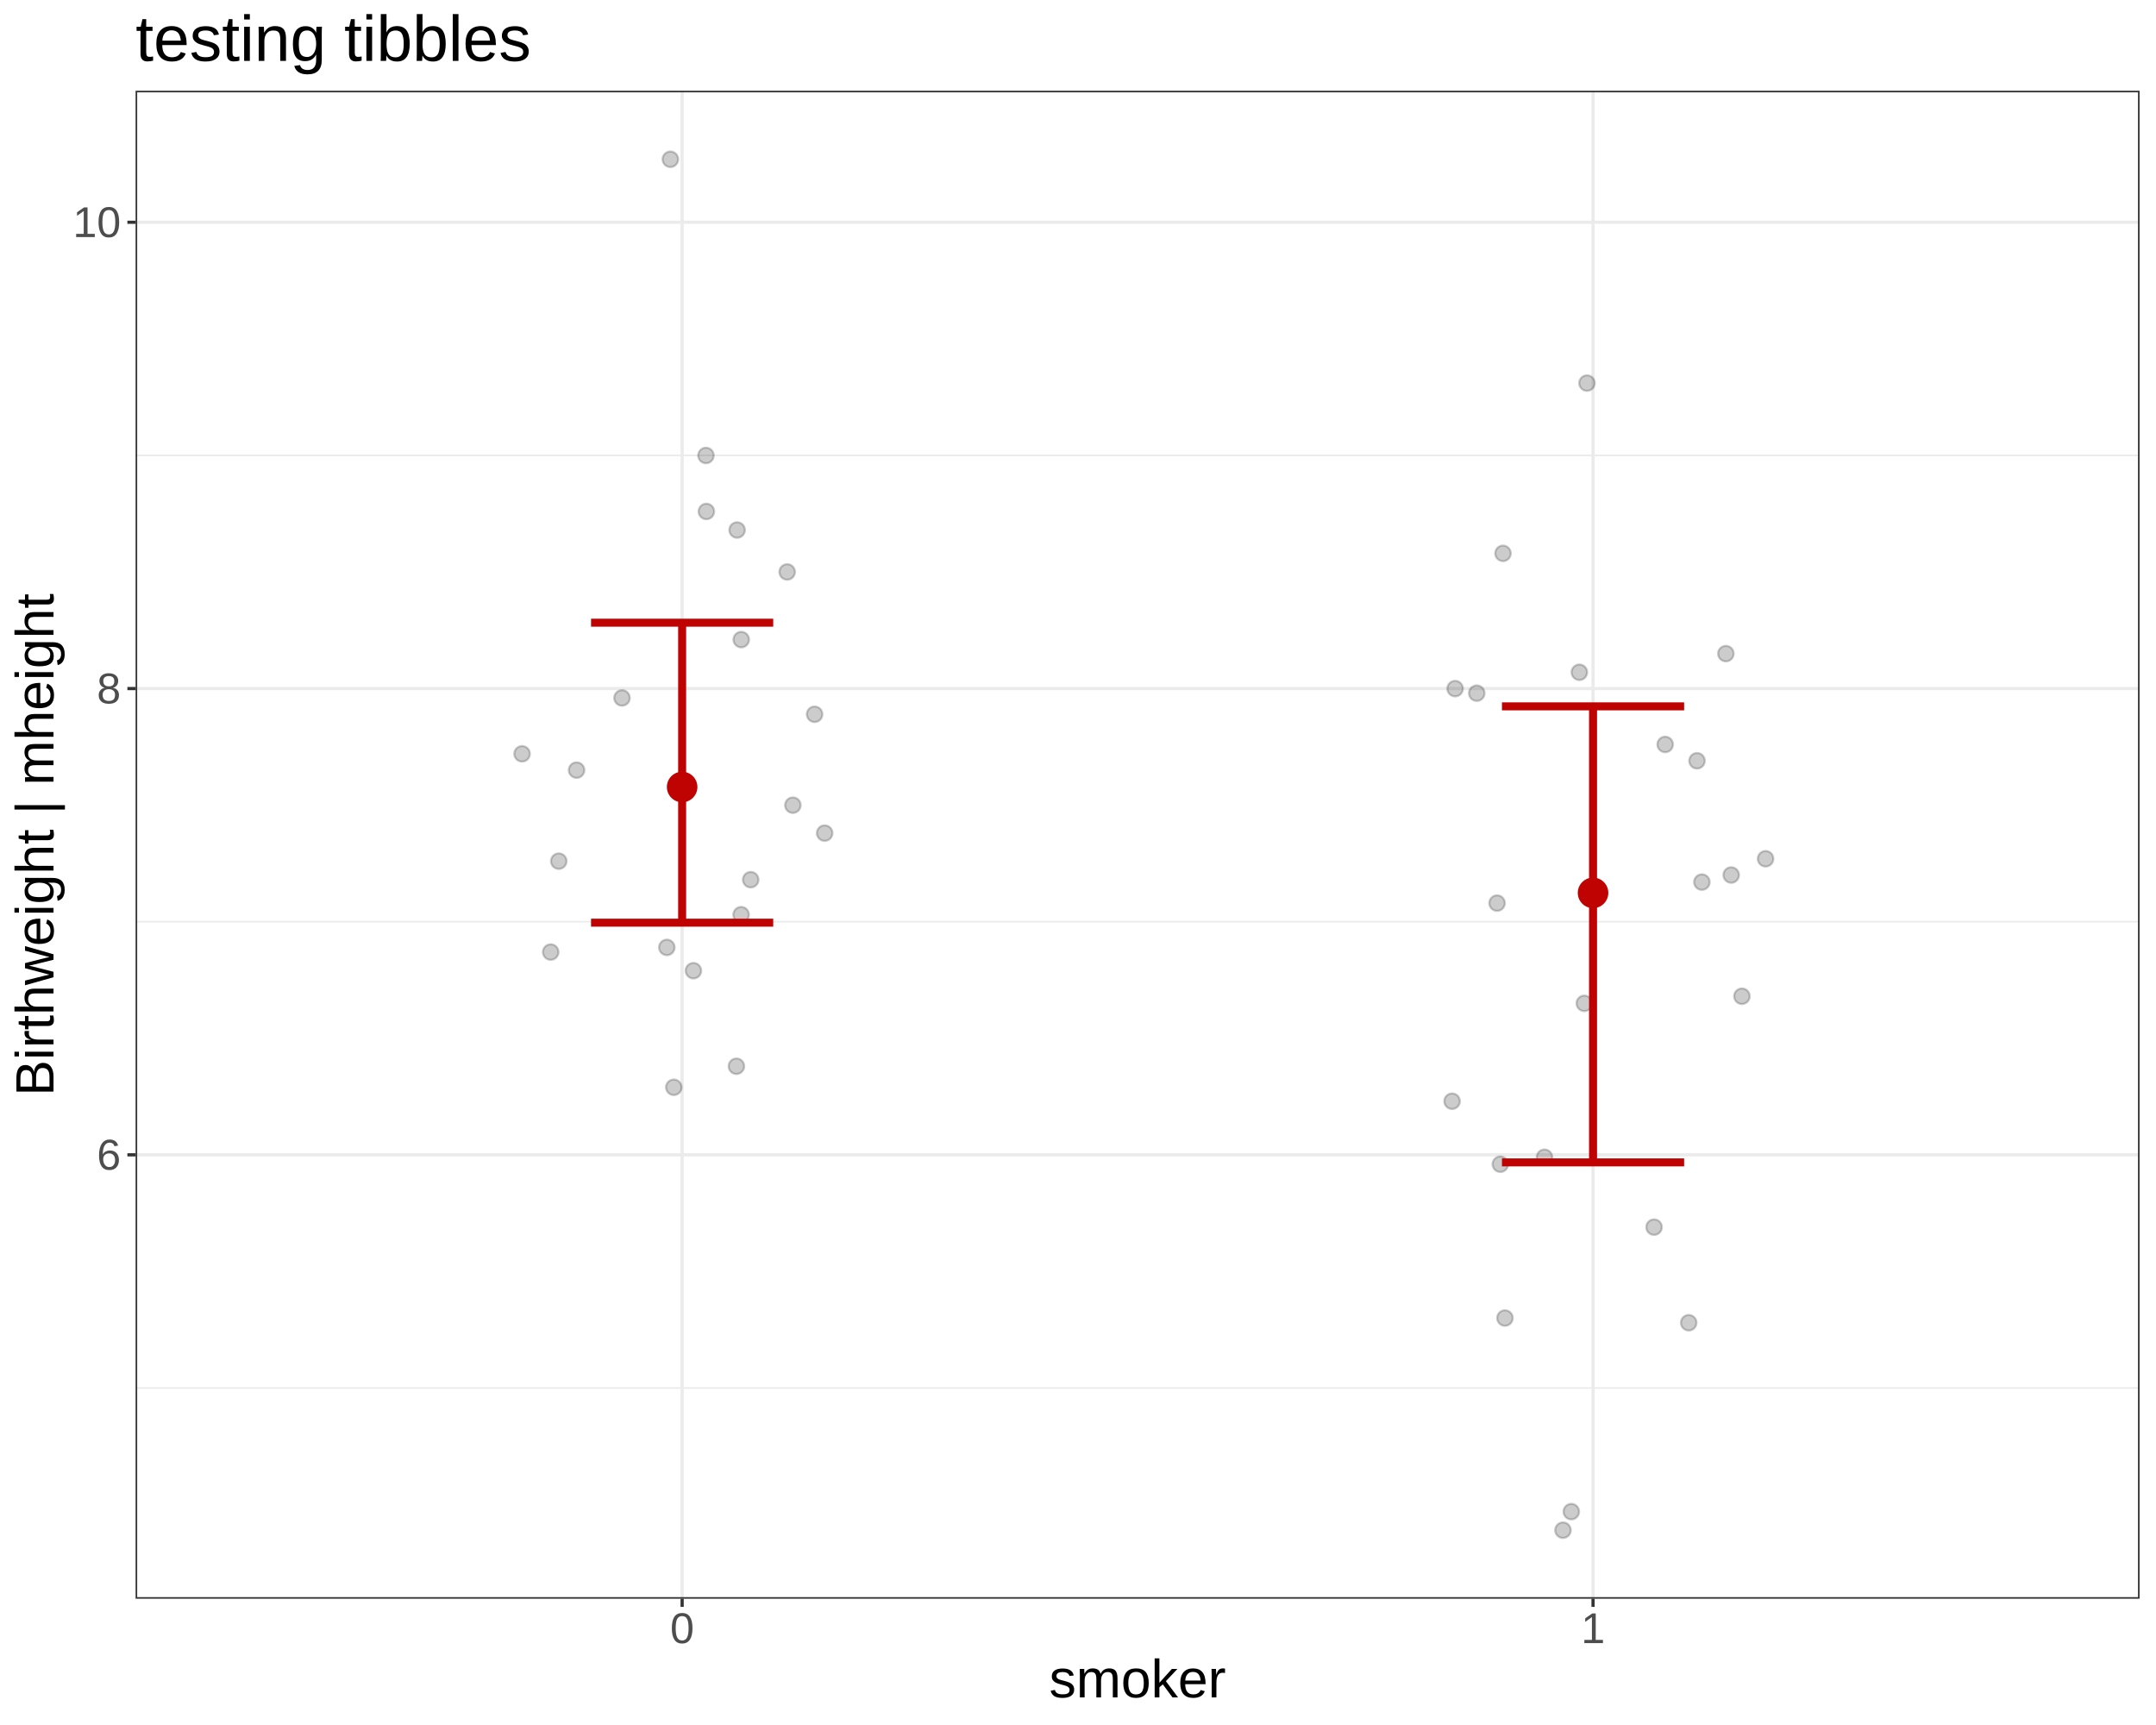
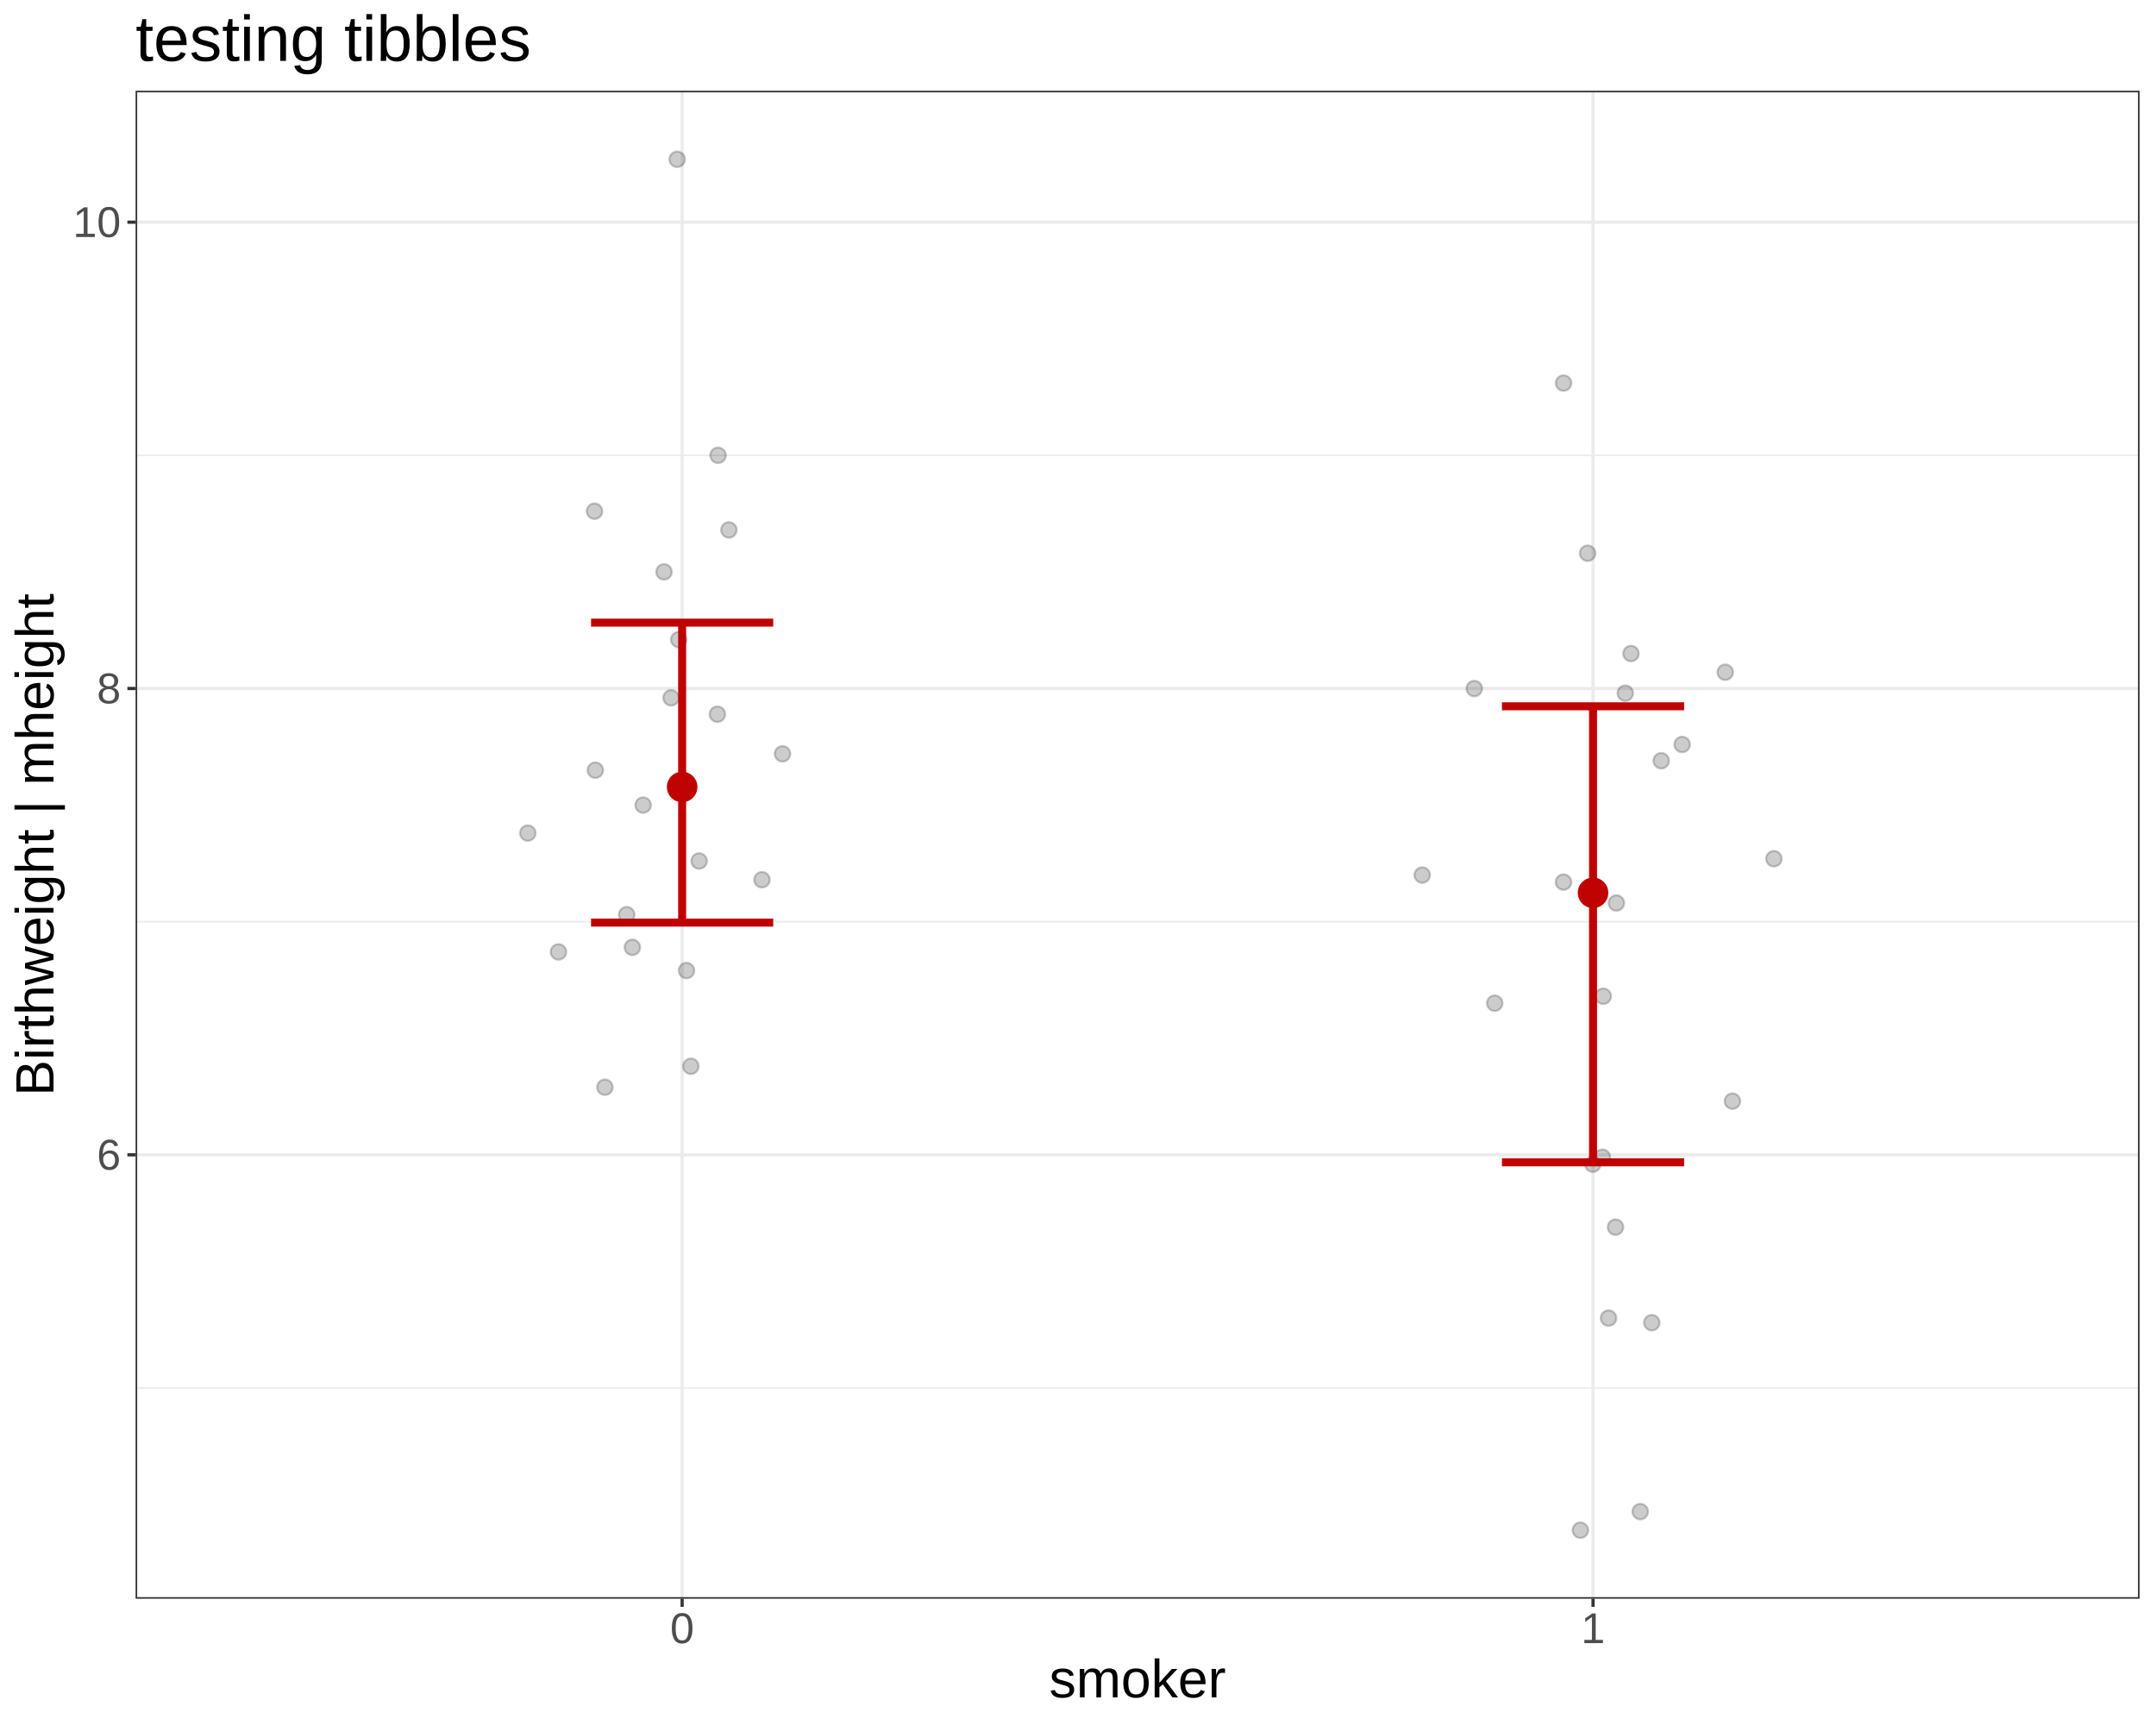
<svg xmlns="http://www.w3.org/2000/svg" viewBox="0 0 720.00 576.00">
  <defs>
    <style type="text/css">
    line, polyline, polygon, path, rect, circle {
      fill: none;
      stroke: #000000;
      stroke-linecap: round;
      stroke-linejoin: round;
      stroke-miterlimit: 10.00;
    }
  </style>
  </defs>
  <rect width="100%" height="100%" style="stroke: none; fill: #FFFFFF;" />
  <rect x="0.00" y="0.00" width="720.00" height="576.00" style="stroke-width: 1.07; stroke: #FFFFFF; fill: #FFFFFF;" />
  <defs>
    <clipPath id="cpNDUuMjh8NzE0LjUyfDUzMy44M3wzMC4zMA==">
      <rect x="45.28" y="30.30" width="669.24" height="503.53" />
    </clipPath>
  </defs>
  <rect x="45.28" y="30.30" width="669.24" height="503.53" style="stroke-width: 1.07; stroke: none; fill: #FFFFFF;" clip-path="url(#cpNDUuMjh8NzE0LjUyfDUzMy44M3wzMC4zMA==)" />
  <polyline points="45.28,463.47 714.52,463.47 " style="stroke-width: 0.53; stroke: #EBEBEB; stroke-linecap: butt;" clip-path="url(#cpNDUuMjh8NzE0LjUyfDUzMy44M3wzMC4zMA==)" />
-   <polyline points="45.28,307.77 714.52,307.77 " style="stroke-width: 0.53; stroke: #EBEBEB; stroke-linecap: butt;" clip-path="url(#cpNDUuMjh8NzE0LjUyfDUzMy44M3wzMC4zMA==)" />
-   <polyline points="45.28,152.07 714.52,152.07 " style="stroke-width: 0.53; stroke: #EBEBEB; stroke-linecap: butt;" clip-path="url(#cpNDUuMjh8NzE0LjUyfDUzMy44M3wzMC4zMA==)" />
-   <polyline points="45.28,385.62 714.52,385.62 " style="stroke-width: 1.07; stroke: #EBEBEB; stroke-linecap: butt;" clip-path="url(#cpNDUuMjh8NzE0LjUyfDUzMy44M3wzMC4zMA==)" />
-   <polyline points="45.28,229.92 714.52,229.92 " style="stroke-width: 1.07; stroke: #EBEBEB; stroke-linecap: butt;" clip-path="url(#cpNDUuMjh8NzE0LjUyfDUzMy44M3wzMC4zMA==)" />
-   <polyline points="45.28,74.22 714.52,74.22 " style="stroke-width: 1.07; stroke: #EBEBEB; stroke-linecap: butt;" clip-path="url(#cpNDUuMjh8NzE0LjUyfDUzMy44M3wzMC4zMA==)" />
+   <polyline points="45.28,307.76 714.52,307.76 " style="stroke-width: 0.53; stroke: #EBEBEB; stroke-linecap: butt;" clip-path="url(#cpNDUuMjh8NzE0LjUyfDUzMy44M3wzMC4zMA==)" />
+   <polyline points="45.28,152.04 714.52,152.04 " style="stroke-width: 0.53; stroke: #EBEBEB; stroke-linecap: butt;" clip-path="url(#cpNDUuMjh8NzE0LjUyfDUzMy44M3wzMC4zMA==)" />
+   <polyline points="45.28,385.61 714.52,385.61 " style="stroke-width: 1.07; stroke: #EBEBEB; stroke-linecap: butt;" clip-path="url(#cpNDUuMjh8NzE0LjUyfDUzMy44M3wzMC4zMA==)" />
+   <polyline points="45.28,229.90 714.52,229.90 " style="stroke-width: 1.07; stroke: #EBEBEB; stroke-linecap: butt;" clip-path="url(#cpNDUuMjh8NzE0LjUyfDUzMy44M3wzMC4zMA==)" />
+   <polyline points="45.28,74.19 714.52,74.19 " style="stroke-width: 1.07; stroke: #EBEBEB; stroke-linecap: butt;" clip-path="url(#cpNDUuMjh8NzE0LjUyfDUzMy44M3wzMC4zMA==)" />
  <polyline points="227.80,533.83 227.80,30.30 " style="stroke-width: 1.07; stroke: #EBEBEB; stroke-linecap: butt;" clip-path="url(#cpNDUuMjh8NzE0LjUyfDUzMy44M3wzMC4zMA==)" />
  <polyline points="532.00,533.83 532.00,30.30 " style="stroke-width: 1.07; stroke: #EBEBEB; stroke-linecap: butt;" clip-path="url(#cpNDUuMjh8NzE0LjUyfDUzMy44M3wzMC4zMA==)" />
-   <circle cx="247.50" cy="305.43" r="1.95pt" style="stroke-width: 0.71; stroke: #000000; stroke-opacity: 0.20; fill: #000000; fill-opacity: 0.20;" clip-path="url(#cpNDUuMjh8NzE0LjUyfDUzMy44M3wzMC4zMA==)" />
-   <circle cx="524.74" cy="504.75" r="1.95pt" style="stroke-width: 0.71; stroke: #000000; stroke-opacity: 0.20; fill: #000000; fill-opacity: 0.20;" clip-path="url(#cpNDUuMjh8NzE0LjUyfDUzMy44M3wzMC4zMA==)" />
-   <circle cx="225.02" cy="363.06" r="1.95pt" style="stroke-width: 0.71; stroke: #000000; stroke-opacity: 0.20; fill: #000000; fill-opacity: 0.20;" clip-path="url(#cpNDUuMjh8NzE0LjUyfDUzMy44M3wzMC4zMA==)" />
-   <circle cx="521.96" cy="510.95" r="1.95pt" style="stroke-width: 0.71; stroke: #000000; stroke-opacity: 0.20; fill: #000000; fill-opacity: 0.20;" clip-path="url(#cpNDUuMjh8NzE0LjUyfDUzMy44M3wzMC4zMA==)" />
-   <circle cx="502.58" cy="440.11" r="1.95pt" style="stroke-width: 0.71; stroke: #000000; stroke-opacity: 0.20; fill: #000000; fill-opacity: 0.20;" clip-path="url(#cpNDUuMjh8NzE0LjUyfDUzMy44M3wzMC4zMA==)" />
-   <circle cx="186.60" cy="287.55" r="1.95pt" style="stroke-width: 0.71; stroke: #000000; stroke-opacity: 0.20; fill: #000000; fill-opacity: 0.20;" clip-path="url(#cpNDUuMjh8NzE0LjUyfDUzMy44M3wzMC4zMA==)" />
-   <circle cx="563.95" cy="441.68" r="1.95pt" style="stroke-width: 0.71; stroke: #000000; stroke-opacity: 0.20; fill: #000000; fill-opacity: 0.20;" clip-path="url(#cpNDUuMjh8NzE0LjUyfDUzMy44M3wzMC4zMA==)" />
-   <circle cx="515.79" cy="386.42" r="1.95pt" style="stroke-width: 0.71; stroke: #000000; stroke-opacity: 0.20; fill: #000000; fill-opacity: 0.20;" clip-path="url(#cpNDUuMjh8NzE0LjUyfDUzMy44M3wzMC4zMA==)" />
-   <circle cx="207.72" cy="233.05" r="1.95pt" style="stroke-width: 0.71; stroke: #000000; stroke-opacity: 0.20; fill: #000000; fill-opacity: 0.20;" clip-path="url(#cpNDUuMjh8NzE0LjUyfDUzMy44M3wzMC4zMA==)" />
-   <circle cx="264.78" cy="268.86" r="1.95pt" style="stroke-width: 0.71; stroke: #000000; stroke-opacity: 0.20; fill: #000000; fill-opacity: 0.20;" clip-path="url(#cpNDUuMjh8NzE0LjUyfDUzMy44M3wzMC4zMA==)" />
-   <circle cx="246.16" cy="176.98" r="1.95pt" style="stroke-width: 0.71; stroke: #000000; stroke-opacity: 0.20; fill: #000000; fill-opacity: 0.20;" clip-path="url(#cpNDUuMjh8NzE0LjUyfDUzMy44M3wzMC4zMA==)" />
-   <circle cx="250.70" cy="293.74" r="1.95pt" style="stroke-width: 0.71; stroke: #000000; stroke-opacity: 0.20; fill: #000000; fill-opacity: 0.20;" clip-path="url(#cpNDUuMjh8NzE0LjUyfDUzMy44M3wzMC4zMA==)" />
-   <circle cx="581.72" cy="332.66" r="1.95pt" style="stroke-width: 0.71; stroke: #000000; stroke-opacity: 0.20; fill: #000000; fill-opacity: 0.20;" clip-path="url(#cpNDUuMjh8NzE0LjUyfDUzMy44M3wzMC4zMA==)" />
-   <circle cx="589.62" cy="286.75" r="1.95pt" style="stroke-width: 0.71; stroke: #000000; stroke-opacity: 0.20; fill: #000000; fill-opacity: 0.20;" clip-path="url(#cpNDUuMjh8NzE0LjUyfDUzMy44M3wzMC4zMA==)" />
-   <circle cx="183.91" cy="317.91" r="1.95pt" style="stroke-width: 0.71; stroke: #000000; stroke-opacity: 0.20; fill: #000000; fill-opacity: 0.20;" clip-path="url(#cpNDUuMjh8NzE0LjUyfDUzMy44M3wzMC4zMA==)" />
-   <circle cx="245.93" cy="356.03" r="1.95pt" style="stroke-width: 0.71; stroke: #000000; stroke-opacity: 0.20; fill: #000000; fill-opacity: 0.20;" clip-path="url(#cpNDUuMjh8NzE0LjUyfDUzMy44M3wzMC4zMA==)" />
-   <circle cx="556.09" cy="248.58" r="1.95pt" style="stroke-width: 0.71; stroke: #000000; stroke-opacity: 0.20; fill: #000000; fill-opacity: 0.20;" clip-path="url(#cpNDUuMjh8NzE0LjUyfDUzMy44M3wzMC4zMA==)" />
-   <circle cx="485.94" cy="229.94" r="1.95pt" style="stroke-width: 0.71; stroke: #000000; stroke-opacity: 0.20; fill: #000000; fill-opacity: 0.20;" clip-path="url(#cpNDUuMjh8NzE0LjUyfDUzMy44M3wzMC4zMA==)" />
-   <circle cx="501.04" cy="388.75" r="1.95pt" style="stroke-width: 0.71; stroke: #000000; stroke-opacity: 0.20; fill: #000000; fill-opacity: 0.20;" clip-path="url(#cpNDUuMjh8NzE0LjUyfDUzMy44M3wzMC4zMA==)" />
-   <circle cx="484.93" cy="367.71" r="1.95pt" style="stroke-width: 0.71; stroke: #000000; stroke-opacity: 0.20; fill: #000000; fill-opacity: 0.20;" clip-path="url(#cpNDUuMjh8NzE0LjUyfDUzMy44M3wzMC4zMA==)" />
-   <circle cx="529.08" cy="335.03" r="1.95pt" style="stroke-width: 0.71; stroke: #000000; stroke-opacity: 0.20; fill: #000000; fill-opacity: 0.20;" clip-path="url(#cpNDUuMjh8NzE0LjUyfDUzMy44M3wzMC4zMA==)" />
-   <circle cx="235.90" cy="170.78" r="1.95pt" style="stroke-width: 0.71; stroke: #000000; stroke-opacity: 0.20; fill: #000000; fill-opacity: 0.20;" clip-path="url(#cpNDUuMjh8NzE0LjUyfDUzMy44M3wzMC4zMA==)" />
-   <circle cx="235.76" cy="152.09" r="1.95pt" style="stroke-width: 0.71; stroke: #000000; stroke-opacity: 0.20; fill: #000000; fill-opacity: 0.20;" clip-path="url(#cpNDUuMjh8NzE0LjUyfDUzMy44M3wzMC4zMA==)" />
-   <circle cx="231.57" cy="324.13" r="1.95pt" style="stroke-width: 0.71; stroke: #000000; stroke-opacity: 0.20; fill: #000000; fill-opacity: 0.20;" clip-path="url(#cpNDUuMjh8NzE0LjUyfDUzMy44M3wzMC4zMA==)" />
-   <circle cx="222.69" cy="316.35" r="1.95pt" style="stroke-width: 0.71; stroke: #000000; stroke-opacity: 0.20; fill: #000000; fill-opacity: 0.20;" clip-path="url(#cpNDUuMjh8NzE0LjUyfDUzMy44M3wzMC4zMA==)" />
-   <circle cx="578.14" cy="292.18" r="1.95pt" style="stroke-width: 0.71; stroke: #000000; stroke-opacity: 0.20; fill: #000000; fill-opacity: 0.20;" clip-path="url(#cpNDUuMjh8NzE0LjUyfDUzMy44M3wzMC4zMA==)" />
-   <circle cx="493.17" cy="231.46" r="1.95pt" style="stroke-width: 0.71; stroke: #000000; stroke-opacity: 0.20; fill: #000000; fill-opacity: 0.20;" clip-path="url(#cpNDUuMjh8NzE0LjUyfDUzMy44M3wzMC4zMA==)" />
-   <circle cx="576.36" cy="218.25" r="1.95pt" style="stroke-width: 0.71; stroke: #000000; stroke-opacity: 0.20; fill: #000000; fill-opacity: 0.20;" clip-path="url(#cpNDUuMjh8NzE0LjUyfDUzMy44M3wzMC4zMA==)" />
-   <circle cx="566.72" cy="254.04" r="1.95pt" style="stroke-width: 0.71; stroke: #000000; stroke-opacity: 0.20; fill: #000000; fill-opacity: 0.20;" clip-path="url(#cpNDUuMjh8NzE0LjUyfDUzMy44M3wzMC4zMA==)" />
-   <circle cx="552.38" cy="409.76" r="1.95pt" style="stroke-width: 0.71; stroke: #000000; stroke-opacity: 0.20; fill: #000000; fill-opacity: 0.20;" clip-path="url(#cpNDUuMjh8NzE0LjUyfDUzMy44M3wzMC4zMA==)" />
-   <circle cx="262.88" cy="190.98" r="1.95pt" style="stroke-width: 0.71; stroke: #000000; stroke-opacity: 0.20; fill: #000000; fill-opacity: 0.20;" clip-path="url(#cpNDUuMjh8NzE0LjUyfDUzMy44M3wzMC4zMA==)" />
-   <circle cx="192.55" cy="257.15" r="1.95pt" style="stroke-width: 0.71; stroke: #000000; stroke-opacity: 0.20; fill: #000000; fill-opacity: 0.20;" clip-path="url(#cpNDUuMjh8NzE0LjUyfDUzMy44M3wzMC4zMA==)" />
-   <circle cx="275.40" cy="278.19" r="1.95pt" style="stroke-width: 0.71; stroke: #000000; stroke-opacity: 0.20; fill: #000000; fill-opacity: 0.20;" clip-path="url(#cpNDUuMjh8NzE0LjUyfDUzMy44M3wzMC4zMA==)" />
-   <circle cx="527.43" cy="224.48" r="1.95pt" style="stroke-width: 0.71; stroke: #000000; stroke-opacity: 0.20; fill: #000000; fill-opacity: 0.20;" clip-path="url(#cpNDUuMjh8NzE0LjUyfDUzMy44M3wzMC4zMA==)" />
-   <circle cx="499.95" cy="301.56" r="1.95pt" style="stroke-width: 0.71; stroke: #000000; stroke-opacity: 0.20; fill: #000000; fill-opacity: 0.20;" clip-path="url(#cpNDUuMjh8NzE0LjUyfDUzMy44M3wzMC4zMA==)" />
-   <circle cx="568.35" cy="294.54" r="1.95pt" style="stroke-width: 0.71; stroke: #000000; stroke-opacity: 0.20; fill: #000000; fill-opacity: 0.20;" clip-path="url(#cpNDUuMjh8NzE0LjUyfDUzMy44M3wzMC4zMA==)" />
-   <circle cx="529.98" cy="127.92" r="1.95pt" style="stroke-width: 0.71; stroke: #000000; stroke-opacity: 0.20; fill: #000000; fill-opacity: 0.20;" clip-path="url(#cpNDUuMjh8NzE0LjUyfDUzMy44M3wzMC4zMA==)" />
-   <circle cx="174.35" cy="251.71" r="1.95pt" style="stroke-width: 0.71; stroke: #000000; stroke-opacity: 0.20; fill: #000000; fill-opacity: 0.20;" clip-path="url(#cpNDUuMjh8NzE0LjUyfDUzMy44M3wzMC4zMA==)" />
-   <circle cx="272.04" cy="238.51" r="1.95pt" style="stroke-width: 0.71; stroke: #000000; stroke-opacity: 0.20; fill: #000000; fill-opacity: 0.20;" clip-path="url(#cpNDUuMjh8NzE0LjUyfDUzMy44M3wzMC4zMA==)" />
-   <circle cx="223.87" cy="53.19" r="1.95pt" style="stroke-width: 0.71; stroke: #000000; stroke-opacity: 0.20; fill: #000000; fill-opacity: 0.20;" clip-path="url(#cpNDUuMjh8NzE0LjUyfDUzMy44M3wzMC4zMA==)" />
-   <circle cx="501.93" cy="184.77" r="1.95pt" style="stroke-width: 0.71; stroke: #000000; stroke-opacity: 0.20; fill: #000000; fill-opacity: 0.20;" clip-path="url(#cpNDUuMjh8NzE0LjUyfDUzMy44M3wzMC4zMA==)" />
-   <circle cx="247.54" cy="213.57" r="1.95pt" style="stroke-width: 0.71; stroke: #000000; stroke-opacity: 0.20; fill: #000000; fill-opacity: 0.20;" clip-path="url(#cpNDUuMjh8NzE0LjUyfDUzMy44M3wzMC4zMA==)" />
-   <circle cx="227.80" cy="262.79" r="3.56pt" style="stroke-width: 0.71; stroke: #BF0303; fill: #BF0303;" clip-path="url(#cpNDUuMjh8NzE0LjUyfDUzMy44M3wzMC4zMA==)" />
-   <circle cx="532.00" cy="298.14" r="3.56pt" style="stroke-width: 0.71; stroke: #BF0303; fill: #BF0303;" clip-path="url(#cpNDUuMjh8NzE0LjUyfDUzMy44M3wzMC4zMA==)" />
-   <polyline points="197.38,207.92 258.22,207.92 " style="stroke-width: 2.67; stroke: #BF0303; stroke-linecap: butt;" clip-path="url(#cpNDUuMjh8NzE0LjUyfDUzMy44M3wzMC4zMA==)" />
-   <polyline points="227.80,207.92 227.80,308.09 " style="stroke-width: 2.67; stroke: #BF0303; stroke-linecap: butt;" clip-path="url(#cpNDUuMjh8NzE0LjUyfDUzMy44M3wzMC4zMA==)" />
-   <polyline points="197.38,308.09 258.22,308.09 " style="stroke-width: 2.67; stroke: #BF0303; stroke-linecap: butt;" clip-path="url(#cpNDUuMjh8NzE0LjUyfDUzMy44M3wzMC4zMA==)" />
-   <polyline points="501.58,235.86 562.42,235.86 " style="stroke-width: 2.67; stroke: #BF0303; stroke-linecap: butt;" clip-path="url(#cpNDUuMjh8NzE0LjUyfDUzMy44M3wzMC4zMA==)" />
-   <polyline points="532.00,235.86 532.00,388.13 " style="stroke-width: 2.67; stroke: #BF0303; stroke-linecap: butt;" clip-path="url(#cpNDUuMjh8NzE0LjUyfDUzMy44M3wzMC4zMA==)" />
-   <polyline points="501.58,388.13 562.42,388.13 " style="stroke-width: 2.67; stroke: #BF0303; stroke-linecap: butt;" clip-path="url(#cpNDUuMjh8NzE0LjUyfDUzMy44M3wzMC4zMA==)" />
+   <circle cx="209.29" cy="305.41" r="1.95pt" style="stroke-width: 0.71; stroke: #000000; stroke-opacity: 0.20; fill: #000000; fill-opacity: 0.20;" clip-path="url(#cpNDUuMjh8NzE0LjUyfDUzMy44M3wzMC4zMA==)" />
+   <circle cx="547.76" cy="504.74" r="1.95pt" style="stroke-width: 0.71; stroke: #000000; stroke-opacity: 0.20; fill: #000000; fill-opacity: 0.20;" clip-path="url(#cpNDUuMjh8NzE0LjUyfDUzMy44M3wzMC4zMA==)" />
+   <circle cx="202.01" cy="363.04" r="1.95pt" style="stroke-width: 0.71; stroke: #000000; stroke-opacity: 0.20; fill: #000000; fill-opacity: 0.20;" clip-path="url(#cpNDUuMjh8NzE0LjUyfDUzMy44M3wzMC4zMA==)" />
+   <circle cx="527.77" cy="510.95" r="1.95pt" style="stroke-width: 0.71; stroke: #000000; stroke-opacity: 0.20; fill: #000000; fill-opacity: 0.20;" clip-path="url(#cpNDUuMjh8NzE0LjUyfDUzMy44M3wzMC4zMA==)" />
+   <circle cx="537.18" cy="440.13" r="1.95pt" style="stroke-width: 0.71; stroke: #000000; stroke-opacity: 0.20; fill: #000000; fill-opacity: 0.20;" clip-path="url(#cpNDUuMjh8NzE0LjUyfDUzMy44M3wzMC4zMA==)" />
+   <circle cx="233.48" cy="287.50" r="1.95pt" style="stroke-width: 0.71; stroke: #000000; stroke-opacity: 0.20; fill: #000000; fill-opacity: 0.20;" clip-path="url(#cpNDUuMjh8NzE0LjUyfDUzMy44M3wzMC4zMA==)" />
+   <circle cx="551.62" cy="441.66" r="1.95pt" style="stroke-width: 0.71; stroke: #000000; stroke-opacity: 0.20; fill: #000000; fill-opacity: 0.20;" clip-path="url(#cpNDUuMjh8NzE0LjUyfDUzMy44M3wzMC4zMA==)" />
+   <circle cx="535.12" cy="386.41" r="1.95pt" style="stroke-width: 0.71; stroke: #000000; stroke-opacity: 0.20; fill: #000000; fill-opacity: 0.20;" clip-path="url(#cpNDUuMjh8NzE0LjUyfDUzMy44M3wzMC4zMA==)" />
+   <circle cx="224.11" cy="233.01" r="1.95pt" style="stroke-width: 0.71; stroke: #000000; stroke-opacity: 0.20; fill: #000000; fill-opacity: 0.20;" clip-path="url(#cpNDUuMjh8NzE0LjUyfDUzMy44M3wzMC4zMA==)" />
+   <circle cx="214.78" cy="268.83" r="1.95pt" style="stroke-width: 0.71; stroke: #000000; stroke-opacity: 0.20; fill: #000000; fill-opacity: 0.20;" clip-path="url(#cpNDUuMjh8NzE0LjUyfDUzMy44M3wzMC4zMA==)" />
+   <circle cx="243.41" cy="176.95" r="1.95pt" style="stroke-width: 0.71; stroke: #000000; stroke-opacity: 0.20; fill: #000000; fill-opacity: 0.20;" clip-path="url(#cpNDUuMjh8NzE0LjUyfDUzMy44M3wzMC4zMA==)" />
+   <circle cx="254.46" cy="293.76" r="1.95pt" style="stroke-width: 0.71; stroke: #000000; stroke-opacity: 0.20; fill: #000000; fill-opacity: 0.20;" clip-path="url(#cpNDUuMjh8NzE0LjUyfDUzMy44M3wzMC4zMA==)" />
+   <circle cx="535.42" cy="332.66" r="1.95pt" style="stroke-width: 0.71; stroke: #000000; stroke-opacity: 0.20; fill: #000000; fill-opacity: 0.20;" clip-path="url(#cpNDUuMjh8NzE0LjUyfDUzMy44M3wzMC4zMA==)" />
+   <circle cx="592.39" cy="286.74" r="1.95pt" style="stroke-width: 0.71; stroke: #000000; stroke-opacity: 0.20; fill: #000000; fill-opacity: 0.20;" clip-path="url(#cpNDUuMjh8NzE0LjUyfDUzMy44M3wzMC4zMA==)" />
+   <circle cx="186.50" cy="317.86" r="1.95pt" style="stroke-width: 0.71; stroke: #000000; stroke-opacity: 0.20; fill: #000000; fill-opacity: 0.20;" clip-path="url(#cpNDUuMjh8NzE0LjUyfDUzMy44M3wzMC4zMA==)" />
+   <circle cx="230.72" cy="356.04" r="1.95pt" style="stroke-width: 0.71; stroke: #000000; stroke-opacity: 0.20; fill: #000000; fill-opacity: 0.20;" clip-path="url(#cpNDUuMjh8NzE0LjUyfDUzMy44M3wzMC4zMA==)" />
+   <circle cx="561.76" cy="248.59" r="1.95pt" style="stroke-width: 0.71; stroke: #000000; stroke-opacity: 0.20; fill: #000000; fill-opacity: 0.20;" clip-path="url(#cpNDUuMjh8NzE0LjUyfDUzMy44M3wzMC4zMA==)" />
+   <circle cx="492.34" cy="229.91" r="1.95pt" style="stroke-width: 0.71; stroke: #000000; stroke-opacity: 0.20; fill: #000000; fill-opacity: 0.20;" clip-path="url(#cpNDUuMjh8NzE0LjUyfDUzMy44M3wzMC4zMA==)" />
+   <circle cx="531.92" cy="388.74" r="1.95pt" style="stroke-width: 0.71; stroke: #000000; stroke-opacity: 0.20; fill: #000000; fill-opacity: 0.20;" clip-path="url(#cpNDUuMjh8NzE0LjUyfDUzMy44M3wzMC4zMA==)" />
+   <circle cx="578.55" cy="367.69" r="1.95pt" style="stroke-width: 0.71; stroke: #000000; stroke-opacity: 0.20; fill: #000000; fill-opacity: 0.20;" clip-path="url(#cpNDUuMjh8NzE0LjUyfDUzMy44M3wzMC4zMA==)" />
+   <circle cx="499.16" cy="334.98" r="1.95pt" style="stroke-width: 0.71; stroke: #000000; stroke-opacity: 0.20; fill: #000000; fill-opacity: 0.20;" clip-path="url(#cpNDUuMjh8NzE0LjUyfDUzMy44M3wzMC4zMA==)" />
+   <circle cx="198.54" cy="170.70" r="1.95pt" style="stroke-width: 0.71; stroke: #000000; stroke-opacity: 0.20; fill: #000000; fill-opacity: 0.20;" clip-path="url(#cpNDUuMjh8NzE0LjUyfDUzMy44M3wzMC4zMA==)" />
+   <circle cx="239.79" cy="152.03" r="1.95pt" style="stroke-width: 0.71; stroke: #000000; stroke-opacity: 0.20; fill: #000000; fill-opacity: 0.20;" clip-path="url(#cpNDUuMjh8NzE0LjUyfDUzMy44M3wzMC4zMA==)" />
+   <circle cx="229.26" cy="324.08" r="1.95pt" style="stroke-width: 0.71; stroke: #000000; stroke-opacity: 0.20; fill: #000000; fill-opacity: 0.20;" clip-path="url(#cpNDUuMjh8NzE0LjUyfDUzMy44M3wzMC4zMA==)" />
+   <circle cx="211.18" cy="316.33" r="1.95pt" style="stroke-width: 0.71; stroke: #000000; stroke-opacity: 0.20; fill: #000000; fill-opacity: 0.20;" clip-path="url(#cpNDUuMjh8NzE0LjUyfDUzMy44M3wzMC4zMA==)" />
+   <circle cx="474.96" cy="292.19" r="1.95pt" style="stroke-width: 0.71; stroke: #000000; stroke-opacity: 0.20; fill: #000000; fill-opacity: 0.20;" clip-path="url(#cpNDUuMjh8NzE0LjUyfDUzMy44M3wzMC4zMA==)" />
+   <circle cx="542.77" cy="231.46" r="1.95pt" style="stroke-width: 0.71; stroke: #000000; stroke-opacity: 0.20; fill: #000000; fill-opacity: 0.20;" clip-path="url(#cpNDUuMjh8NzE0LjUyfDUzMy44M3wzMC4zMA==)" />
+   <circle cx="544.67" cy="218.23" r="1.95pt" style="stroke-width: 0.71; stroke: #000000; stroke-opacity: 0.20; fill: #000000; fill-opacity: 0.20;" clip-path="url(#cpNDUuMjh8NzE0LjUyfDUzMy44M3wzMC4zMA==)" />
+   <circle cx="554.77" cy="254.02" r="1.95pt" style="stroke-width: 0.71; stroke: #000000; stroke-opacity: 0.20; fill: #000000; fill-opacity: 0.20;" clip-path="url(#cpNDUuMjh8NzE0LjUyfDUzMy44M3wzMC4zMA==)" />
+   <circle cx="539.50" cy="409.77" r="1.95pt" style="stroke-width: 0.71; stroke: #000000; stroke-opacity: 0.20; fill: #000000; fill-opacity: 0.20;" clip-path="url(#cpNDUuMjh8NzE0LjUyfDUzMy44M3wzMC4zMA==)" />
+   <circle cx="221.75" cy="190.96" r="1.95pt" style="stroke-width: 0.71; stroke: #000000; stroke-opacity: 0.20; fill: #000000; fill-opacity: 0.20;" clip-path="url(#cpNDUuMjh8NzE0LjUyfDUzMy44M3wzMC4zMA==)" />
+   <circle cx="198.81" cy="257.17" r="1.95pt" style="stroke-width: 0.71; stroke: #000000; stroke-opacity: 0.20; fill: #000000; fill-opacity: 0.20;" clip-path="url(#cpNDUuMjh8NzE0LjUyfDUzMy44M3wzMC4zMA==)" />
+   <circle cx="176.26" cy="278.17" r="1.95pt" style="stroke-width: 0.71; stroke: #000000; stroke-opacity: 0.20; fill: #000000; fill-opacity: 0.20;" clip-path="url(#cpNDUuMjh8NzE0LjUyfDUzMy44M3wzMC4zMA==)" />
+   <circle cx="576.15" cy="224.47" r="1.95pt" style="stroke-width: 0.71; stroke: #000000; stroke-opacity: 0.20; fill: #000000; fill-opacity: 0.20;" clip-path="url(#cpNDUuMjh8NzE0LjUyfDUzMy44M3wzMC4zMA==)" />
+   <circle cx="539.80" cy="301.53" r="1.95pt" style="stroke-width: 0.71; stroke: #000000; stroke-opacity: 0.20; fill: #000000; fill-opacity: 0.20;" clip-path="url(#cpNDUuMjh8NzE0LjUyfDUzMy44M3wzMC4zMA==)" />
+   <circle cx="522.13" cy="294.54" r="1.95pt" style="stroke-width: 0.71; stroke: #000000; stroke-opacity: 0.20; fill: #000000; fill-opacity: 0.20;" clip-path="url(#cpNDUuMjh8NzE0LjUyfDUzMy44M3wzMC4zMA==)" />
+   <circle cx="522.16" cy="127.91" r="1.95pt" style="stroke-width: 0.71; stroke: #000000; stroke-opacity: 0.20; fill: #000000; fill-opacity: 0.20;" clip-path="url(#cpNDUuMjh8NzE0LjUyfDUzMy44M3wzMC4zMA==)" />
+   <circle cx="261.33" cy="251.71" r="1.95pt" style="stroke-width: 0.71; stroke: #000000; stroke-opacity: 0.20; fill: #000000; fill-opacity: 0.20;" clip-path="url(#cpNDUuMjh8NzE0LjUyfDUzMy44M3wzMC4zMA==)" />
+   <circle cx="239.58" cy="238.48" r="1.95pt" style="stroke-width: 0.71; stroke: #000000; stroke-opacity: 0.20; fill: #000000; fill-opacity: 0.20;" clip-path="url(#cpNDUuMjh8NzE0LjUyfDUzMy44M3wzMC4zMA==)" />
+   <circle cx="226.14" cy="53.19" r="1.95pt" style="stroke-width: 0.71; stroke: #000000; stroke-opacity: 0.20; fill: #000000; fill-opacity: 0.20;" clip-path="url(#cpNDUuMjh8NzE0LjUyfDUzMy44M3wzMC4zMA==)" />
+   <circle cx="530.19" cy="184.73" r="1.95pt" style="stroke-width: 0.71; stroke: #000000; stroke-opacity: 0.20; fill: #000000; fill-opacity: 0.20;" clip-path="url(#cpNDUuMjh8NzE0LjUyfDUzMy44M3wzMC4zMA==)" />
+   <circle cx="226.67" cy="213.57" r="1.95pt" style="stroke-width: 0.71; stroke: #000000; stroke-opacity: 0.20; fill: #000000; fill-opacity: 0.20;" clip-path="url(#cpNDUuMjh8NzE0LjUyfDUzMy44M3wzMC4zMA==)" />
+   <circle cx="227.80" cy="262.78" r="3.56pt" style="stroke-width: 0.71; stroke: #BF0303; fill: #BF0303;" clip-path="url(#cpNDUuMjh8NzE0LjUyfDUzMy44M3wzMC4zMA==)" />
+   <circle cx="532.00" cy="298.12" r="3.56pt" style="stroke-width: 0.71; stroke: #BF0303; fill: #BF0303;" clip-path="url(#cpNDUuMjh8NzE0LjUyfDUzMy44M3wzMC4zMA==)" />
+   <polyline points="197.38,207.90 258.22,207.90 " style="stroke-width: 2.67; stroke: #BF0303; stroke-linecap: butt;" clip-path="url(#cpNDUuMjh8NzE0LjUyfDUzMy44M3wzMC4zMA==)" />
+   <polyline points="227.80,207.90 227.80,308.07 " style="stroke-width: 2.67; stroke: #BF0303; stroke-linecap: butt;" clip-path="url(#cpNDUuMjh8NzE0LjUyfDUzMy44M3wzMC4zMA==)" />
+   <polyline points="197.38,308.07 258.22,308.07 " style="stroke-width: 2.67; stroke: #BF0303; stroke-linecap: butt;" clip-path="url(#cpNDUuMjh8NzE0LjUyfDUzMy44M3wzMC4zMA==)" />
+   <polyline points="501.58,235.84 562.42,235.84 " style="stroke-width: 2.67; stroke: #BF0303; stroke-linecap: butt;" clip-path="url(#cpNDUuMjh8NzE0LjUyfDUzMy44M3wzMC4zMA==)" />
+   <polyline points="532.00,235.84 532.00,388.12 " style="stroke-width: 2.67; stroke: #BF0303; stroke-linecap: butt;" clip-path="url(#cpNDUuMjh8NzE0LjUyfDUzMy44M3wzMC4zMA==)" />
+   <polyline points="501.58,388.12 562.42,388.12 " style="stroke-width: 2.67; stroke: #BF0303; stroke-linecap: butt;" clip-path="url(#cpNDUuMjh8NzE0LjUyfDUzMy44M3wzMC4zMA==)" />
  <rect x="45.28" y="30.30" width="669.24" height="503.53" style="stroke-width: 1.07; stroke: #333333;" clip-path="url(#cpNDUuMjh8NzE0LjUyfDUzMy44M3wzMC4zMA==)" />
  <defs>
    <clipPath id="cpMC4wMHw3MjAuMDB8NTc2LjAwfDAuMDA=">
      <rect x="0.00" y="0.00" width="720.00" height="576.00" />
    </clipPath>
  </defs>
  <g clip-path="url(#cpMC4wMHw3MjAuMDB8NTc2LjAwfDAuMDA=)">
    <text x="32.34" y="390.57" style="font-size: 14.40px; fill: #4D4D4D; font-family: Liberation Sans;" textLength="8.00px" lengthAdjust="spacingAndGlyphs">6</text>
  </g>
  <g clip-path="url(#cpMC4wMHw3MjAuMDB8NTc2LjAwfDAuMDA=)">
-     <text x="32.34" y="234.87" style="font-size: 14.40px; fill: #4D4D4D; font-family: Liberation Sans;" textLength="8.00px" lengthAdjust="spacingAndGlyphs">8</text>
+     <text x="32.34" y="234.85" style="font-size: 14.40px; fill: #4D4D4D; font-family: Liberation Sans;" textLength="8.00px" lengthAdjust="spacingAndGlyphs">8</text>
  </g>
  <g clip-path="url(#cpMC4wMHw3MjAuMDB8NTc2LjAwfDAuMDA=)">
-     <text x="24.34" y="79.17" style="font-size: 14.40px; fill: #4D4D4D; font-family: Liberation Sans;" textLength="16.00px" lengthAdjust="spacingAndGlyphs">10</text>
+     <text x="24.34" y="79.14" style="font-size: 14.40px; fill: #4D4D4D; font-family: Liberation Sans;" textLength="16.00px" lengthAdjust="spacingAndGlyphs">10</text>
  </g>
-   <polyline points="42.54,385.62 45.28,385.62 " style="stroke-width: 1.07; stroke: #333333; stroke-linecap: butt;" clip-path="url(#cpMC4wMHw3MjAuMDB8NTc2LjAwfDAuMDA=)" />
-   <polyline points="42.54,229.92 45.28,229.92 " style="stroke-width: 1.07; stroke: #333333; stroke-linecap: butt;" clip-path="url(#cpMC4wMHw3MjAuMDB8NTc2LjAwfDAuMDA=)" />
-   <polyline points="42.54,74.22 45.28,74.22 " style="stroke-width: 1.07; stroke: #333333; stroke-linecap: butt;" clip-path="url(#cpMC4wMHw3MjAuMDB8NTc2LjAwfDAuMDA=)" />
+   <polyline points="42.54,385.61 45.28,385.61 " style="stroke-width: 1.07; stroke: #333333; stroke-linecap: butt;" clip-path="url(#cpMC4wMHw3MjAuMDB8NTc2LjAwfDAuMDA=)" />
+   <polyline points="42.54,229.90 45.28,229.90 " style="stroke-width: 1.07; stroke: #333333; stroke-linecap: butt;" clip-path="url(#cpMC4wMHw3MjAuMDB8NTc2LjAwfDAuMDA=)" />
+   <polyline points="42.54,74.19 45.28,74.19 " style="stroke-width: 1.07; stroke: #333333; stroke-linecap: butt;" clip-path="url(#cpMC4wMHw3MjAuMDB8NTc2LjAwfDAuMDA=)" />
  <polyline points="227.80,536.57 227.80,533.83 " style="stroke-width: 1.07; stroke: #333333; stroke-linecap: butt;" clip-path="url(#cpMC4wMHw3MjAuMDB8NTc2LjAwfDAuMDA=)" />
  <polyline points="532.00,536.57 532.00,533.83 " style="stroke-width: 1.07; stroke: #333333; stroke-linecap: butt;" clip-path="url(#cpMC4wMHw3MjAuMDB8NTc2LjAwfDAuMDA=)" />
  <g clip-path="url(#cpMC4wMHw3MjAuMDB8NTc2LjAwfDAuMDA=)">
    <text x="223.80" y="548.67" style="font-size: 14.40px; fill: #4D4D4D; font-family: Liberation Sans;" textLength="8.00px" lengthAdjust="spacingAndGlyphs">0</text>
  </g>
  <g clip-path="url(#cpMC4wMHw3MjAuMDB8NTc2LjAwfDAuMDA=)">
    <text x="528.00" y="548.67" style="font-size: 14.40px; fill: #4D4D4D; font-family: Liberation Sans;" textLength="8.00px" lengthAdjust="spacingAndGlyphs">1</text>
  </g>
  <g clip-path="url(#cpMC4wMHw3MjAuMDB8NTc2LjAwfDAuMDA=)">
    <text x="350.38" y="566.79" style="font-size: 18.00px; font-family: Liberation Sans;" textLength="59.03px" lengthAdjust="spacingAndGlyphs">smoker</text>
  </g>
  <g clip-path="url(#cpMC4wMHw3MjAuMDB8NTc2LjAwfDAuMDA=)">
    <text transform="translate(17.87,365.97) rotate(-90)" style="font-size: 18.00px; font-family: Liberation Sans;" textLength="167.80px" lengthAdjust="spacingAndGlyphs">Birthweight | mheight</text>
  </g>
  <g clip-path="url(#cpMC4wMHw3MjAuMDB8NTc2LjAwfDAuMDA=)">
    <text x="45.28" y="20.34" style="font-size: 21.60px; font-family: Liberation Sans;" textLength="132.08px" lengthAdjust="spacingAndGlyphs">testing tibbles</text>
  </g>
</svg>
